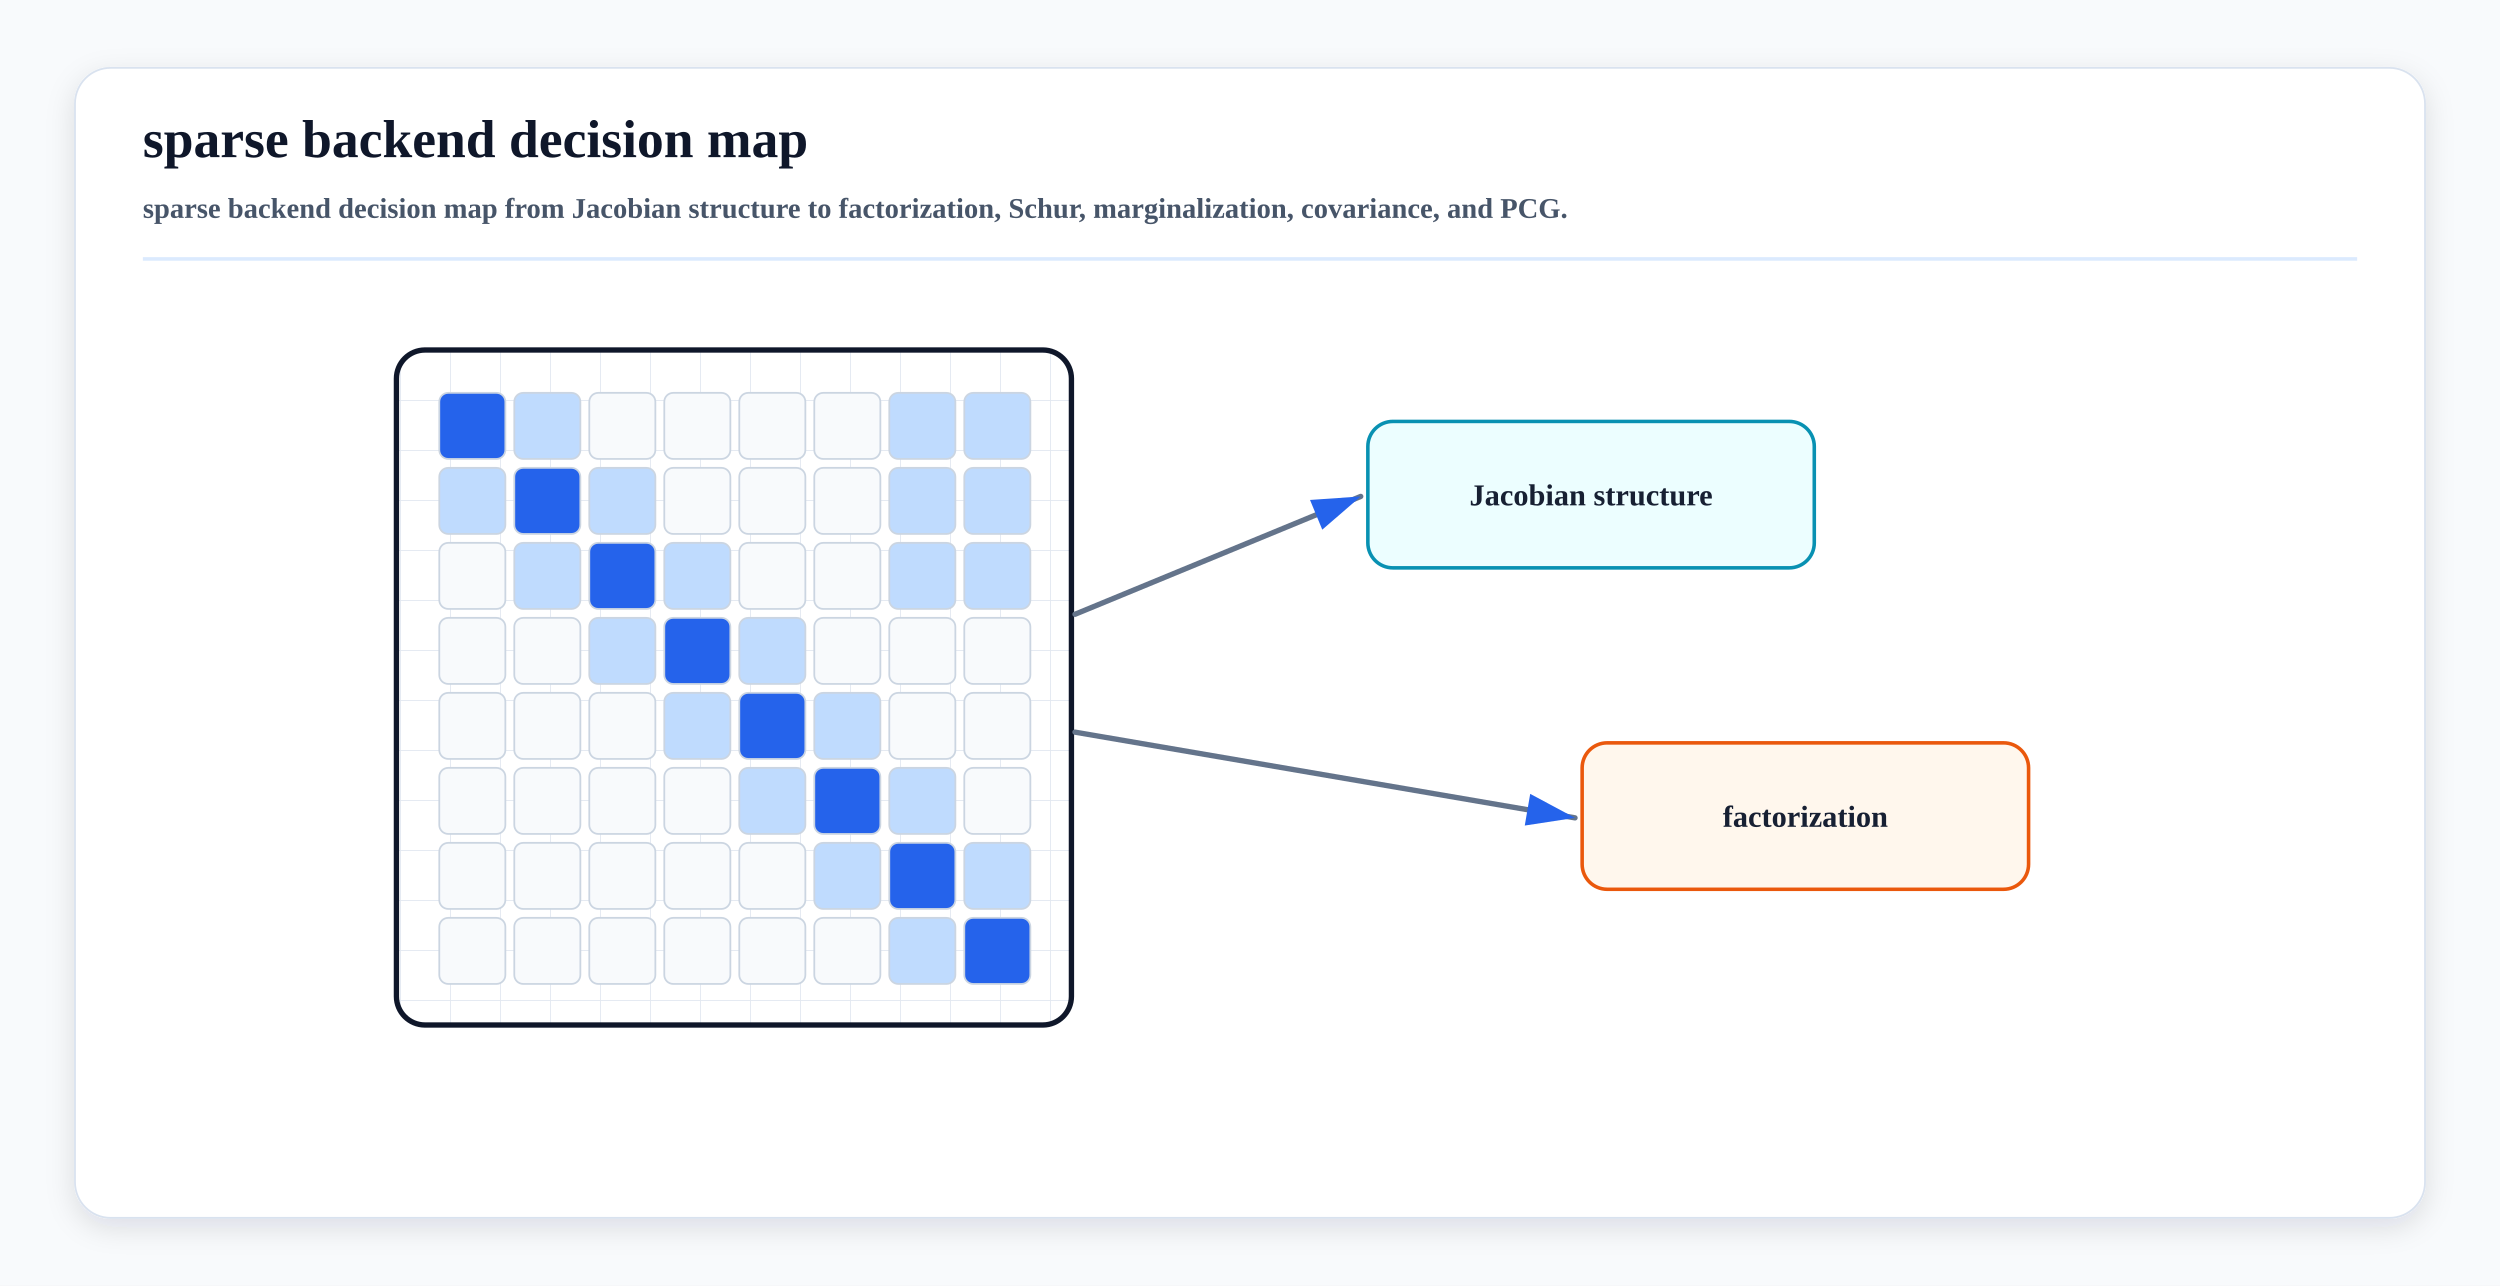
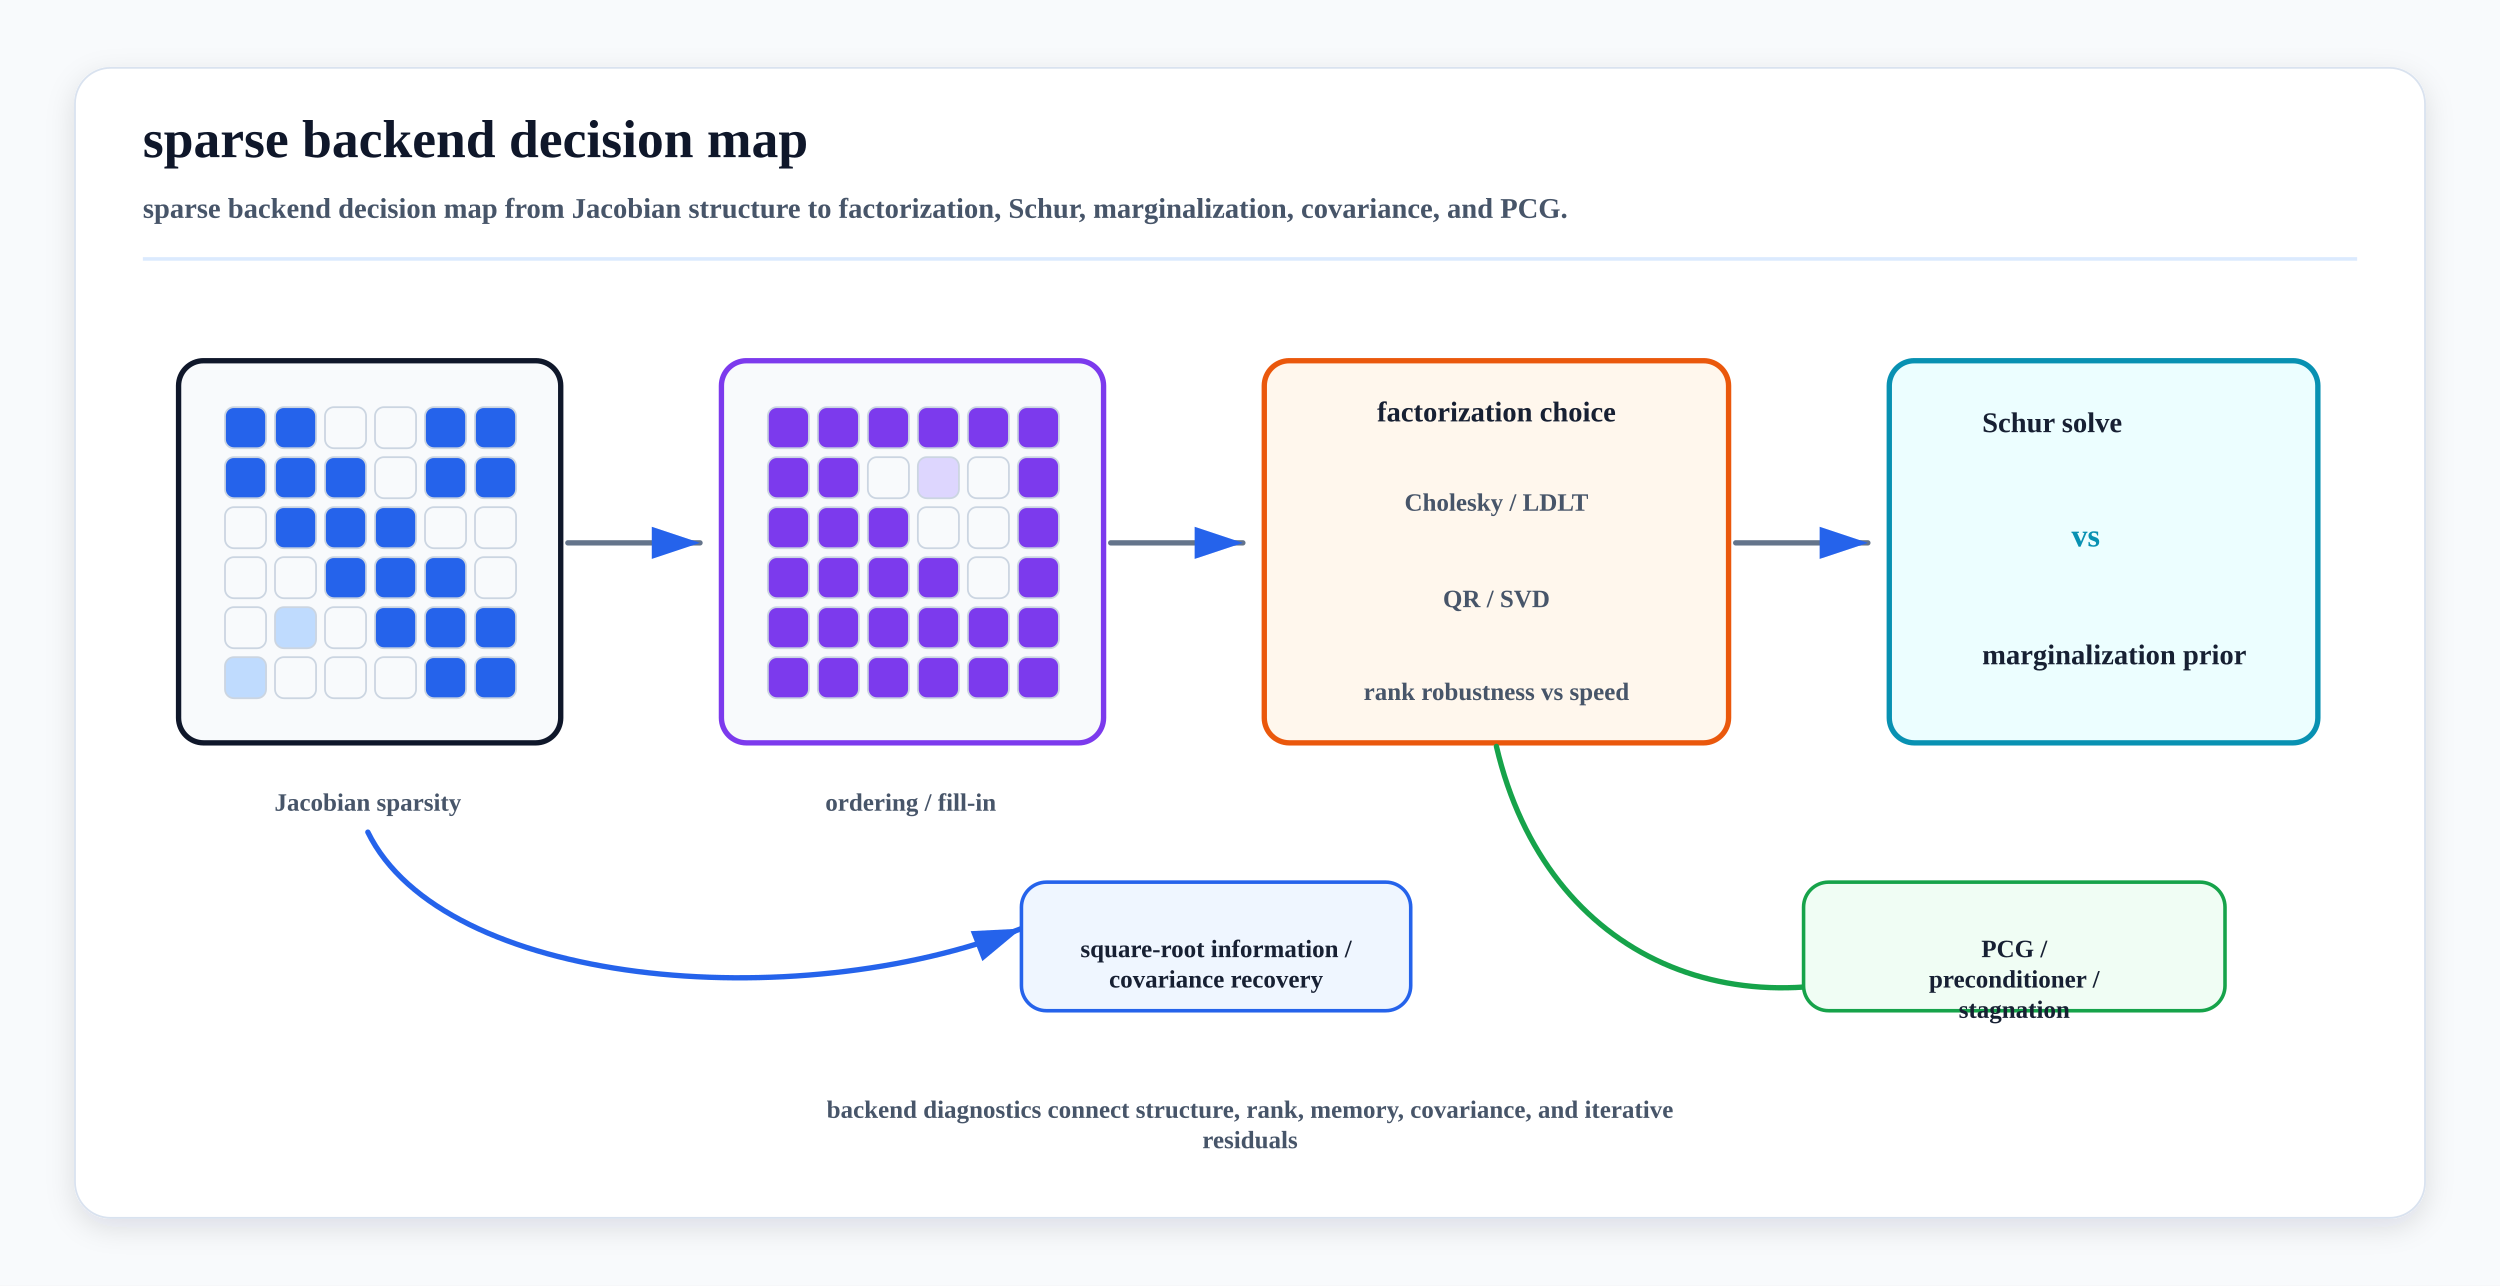
<svg xmlns="http://www.w3.org/2000/svg" width="1400" height="720" viewBox="0 0 1400 720" role="img" aria-labelledby="title desc" data-diagram-kind="matrix-structure">
  <defs>
    <marker id="arrow" markerWidth="12" markerHeight="12" refX="9" refY="3" orient="auto" markerUnits="strokeWidth">
      <path d="M0,0 L0,6 L9,3 z" fill="#2563eb" />
    </marker>
    <filter id="shadow" x="-10%" y="-10%" width="120%" height="120%">
      <feDropShadow dx="0" dy="5" stdDeviation="8" flood-color="#0f172a" flood-opacity="0.12" />
    </filter>
    <pattern id="grid" width="28" height="28" patternUnits="userSpaceOnUse">
      <path d="M28 0H0V28" fill="none" stroke="#e2e8f0" stroke-width="1" />
    </pattern>
  </defs>
  <rect width="1400" height="720" fill="#f8fafc" />
  <rect x="42" y="38" width="1316" height="644" rx="20" fill="#ffffff" stroke="#d9e2ef" filter="url(#shadow)" />
  <text x="80" y="88" font-size="30" font-weight="800" fill="#0f172a">sparse backend decision map</text>
  <text x="80" y="122" font-size="16" font-weight="600" fill="#475569">sparse backend decision map from Jacobian structure to factorization, Schur, marginalization, covariance, and PCG.</text>
  <rect x="80" y="144" width="1240" height="2" fill="#dbeafe" />
-   <rect x="222" y="196" width="378" height="378" rx="16" fill="url(#grid)" stroke="#0f172a" stroke-width="3" />
-   <rect x="246" y="220" width="37" height="37" rx="5" fill="#2563eb" stroke="#cbd5e1" />
-   <rect x="288" y="220" width="37" height="37" rx="5" fill="#bfdbfe" stroke="#cbd5e1" />
-   <rect x="330" y="220" width="37" height="37" rx="5" fill="#f8fafc" stroke="#cbd5e1" />
-   <rect x="372" y="220" width="37" height="37" rx="5" fill="#f8fafc" stroke="#cbd5e1" />
-   <rect x="414" y="220" width="37" height="37" rx="5" fill="#f8fafc" stroke="#cbd5e1" />
-   <rect x="456" y="220" width="37" height="37" rx="5" fill="#f8fafc" stroke="#cbd5e1" />
-   <rect x="498" y="220" width="37" height="37" rx="5" fill="#bfdbfe" stroke="#cbd5e1" />
-   <rect x="540" y="220" width="37" height="37" rx="5" fill="#bfdbfe" stroke="#cbd5e1" />
-   <rect x="246" y="262" width="37" height="37" rx="5" fill="#bfdbfe" stroke="#cbd5e1" />
-   <rect x="288" y="262" width="37" height="37" rx="5" fill="#2563eb" stroke="#cbd5e1" />
-   <rect x="330" y="262" width="37" height="37" rx="5" fill="#bfdbfe" stroke="#cbd5e1" />
-   <rect x="372" y="262" width="37" height="37" rx="5" fill="#f8fafc" stroke="#cbd5e1" />
-   <rect x="414" y="262" width="37" height="37" rx="5" fill="#f8fafc" stroke="#cbd5e1" />
-   <rect x="456" y="262" width="37" height="37" rx="5" fill="#f8fafc" stroke="#cbd5e1" />
-   <rect x="498" y="262" width="37" height="37" rx="5" fill="#bfdbfe" stroke="#cbd5e1" />
-   <rect x="540" y="262" width="37" height="37" rx="5" fill="#bfdbfe" stroke="#cbd5e1" />
-   <rect x="246" y="304" width="37" height="37" rx="5" fill="#f8fafc" stroke="#cbd5e1" />
-   <rect x="288" y="304" width="37" height="37" rx="5" fill="#bfdbfe" stroke="#cbd5e1" />
-   <rect x="330" y="304" width="37" height="37" rx="5" fill="#2563eb" stroke="#cbd5e1" />
-   <rect x="372" y="304" width="37" height="37" rx="5" fill="#bfdbfe" stroke="#cbd5e1" />
-   <rect x="414" y="304" width="37" height="37" rx="5" fill="#f8fafc" stroke="#cbd5e1" />
-   <rect x="456" y="304" width="37" height="37" rx="5" fill="#f8fafc" stroke="#cbd5e1" />
-   <rect x="498" y="304" width="37" height="37" rx="5" fill="#bfdbfe" stroke="#cbd5e1" />
-   <rect x="540" y="304" width="37" height="37" rx="5" fill="#bfdbfe" stroke="#cbd5e1" />
-   <rect x="246" y="346" width="37" height="37" rx="5" fill="#f8fafc" stroke="#cbd5e1" />
-   <rect x="288" y="346" width="37" height="37" rx="5" fill="#f8fafc" stroke="#cbd5e1" />
-   <rect x="330" y="346" width="37" height="37" rx="5" fill="#bfdbfe" stroke="#cbd5e1" />
-   <rect x="372" y="346" width="37" height="37" rx="5" fill="#2563eb" stroke="#cbd5e1" />
-   <rect x="414" y="346" width="37" height="37" rx="5" fill="#bfdbfe" stroke="#cbd5e1" />
-   <rect x="456" y="346" width="37" height="37" rx="5" fill="#f8fafc" stroke="#cbd5e1" />
-   <rect x="498" y="346" width="37" height="37" rx="5" fill="#f8fafc" stroke="#cbd5e1" />
-   <rect x="540" y="346" width="37" height="37" rx="5" fill="#f8fafc" stroke="#cbd5e1" />
-   <rect x="246" y="388" width="37" height="37" rx="5" fill="#f8fafc" stroke="#cbd5e1" />
-   <rect x="288" y="388" width="37" height="37" rx="5" fill="#f8fafc" stroke="#cbd5e1" />
-   <rect x="330" y="388" width="37" height="37" rx="5" fill="#f8fafc" stroke="#cbd5e1" />
-   <rect x="372" y="388" width="37" height="37" rx="5" fill="#bfdbfe" stroke="#cbd5e1" />
-   <rect x="414" y="388" width="37" height="37" rx="5" fill="#2563eb" stroke="#cbd5e1" />
-   <rect x="456" y="388" width="37" height="37" rx="5" fill="#bfdbfe" stroke="#cbd5e1" />
-   <rect x="498" y="388" width="37" height="37" rx="5" fill="#f8fafc" stroke="#cbd5e1" />
-   <rect x="540" y="388" width="37" height="37" rx="5" fill="#f8fafc" stroke="#cbd5e1" />
-   <rect x="246" y="430" width="37" height="37" rx="5" fill="#f8fafc" stroke="#cbd5e1" />
-   <rect x="288" y="430" width="37" height="37" rx="5" fill="#f8fafc" stroke="#cbd5e1" />
-   <rect x="330" y="430" width="37" height="37" rx="5" fill="#f8fafc" stroke="#cbd5e1" />
-   <rect x="372" y="430" width="37" height="37" rx="5" fill="#f8fafc" stroke="#cbd5e1" />
-   <rect x="414" y="430" width="37" height="37" rx="5" fill="#bfdbfe" stroke="#cbd5e1" />
-   <rect x="456" y="430" width="37" height="37" rx="5" fill="#2563eb" stroke="#cbd5e1" />
-   <rect x="498" y="430" width="37" height="37" rx="5" fill="#bfdbfe" stroke="#cbd5e1" />
-   <rect x="540" y="430" width="37" height="37" rx="5" fill="#f8fafc" stroke="#cbd5e1" />
-   <rect x="246" y="472" width="37" height="37" rx="5" fill="#f8fafc" stroke="#cbd5e1" />
-   <rect x="288" y="472" width="37" height="37" rx="5" fill="#f8fafc" stroke="#cbd5e1" />
-   <rect x="330" y="472" width="37" height="37" rx="5" fill="#f8fafc" stroke="#cbd5e1" />
-   <rect x="372" y="472" width="37" height="37" rx="5" fill="#f8fafc" stroke="#cbd5e1" />
-   <rect x="414" y="472" width="37" height="37" rx="5" fill="#f8fafc" stroke="#cbd5e1" />
-   <rect x="456" y="472" width="37" height="37" rx="5" fill="#bfdbfe" stroke="#cbd5e1" />
-   <rect x="498" y="472" width="37" height="37" rx="5" fill="#2563eb" stroke="#cbd5e1" />
-   <rect x="540" y="472" width="37" height="37" rx="5" fill="#bfdbfe" stroke="#cbd5e1" />
-   <rect x="246" y="514" width="37" height="37" rx="5" fill="#f8fafc" stroke="#cbd5e1" />
-   <rect x="288" y="514" width="37" height="37" rx="5" fill="#f8fafc" stroke="#cbd5e1" />
-   <rect x="330" y="514" width="37" height="37" rx="5" fill="#f8fafc" stroke="#cbd5e1" />
-   <rect x="372" y="514" width="37" height="37" rx="5" fill="#f8fafc" stroke="#cbd5e1" />
-   <rect x="414" y="514" width="37" height="37" rx="5" fill="#f8fafc" stroke="#cbd5e1" />
-   <rect x="456" y="514" width="37" height="37" rx="5" fill="#f8fafc" stroke="#cbd5e1" />
-   <rect x="498" y="514" width="37" height="37" rx="5" fill="#bfdbfe" stroke="#cbd5e1" />
-   <rect x="540" y="514" width="37" height="37" rx="5" fill="#2563eb" stroke="#cbd5e1" />
-   <rect x="766" y="236" width="250" height="82" rx="14" fill="#ecfeff" stroke="#0891b2" stroke-width="2" />
-   <text x="891" y="283" text-anchor="middle" font-size="17" font-weight="700" fill="#172033">Jacobian structure</text>
-   <rect x="886" y="416" width="250" height="82" rx="14" fill="#fff7ed" stroke="#ea580c" stroke-width="2" />
-   <text x="1011" y="463" text-anchor="middle" font-size="17" font-weight="700" fill="#172033">factorization</text>
-   <line x1="602" y1="344" x2="762" y2="278" stroke="#64748b" stroke-width="3" stroke-linecap="round" marker-end="url(#arrow)" />
-   <line x1="602" y1="410" x2="882" y2="458" stroke="#64748b" stroke-width="3" stroke-linecap="round" marker-end="url(#arrow)" />
+   <rect x="100" y="202" width="214" height="214" rx="14" fill="#f8fafc" stroke="#0f172a" stroke-width="3" />
+   <rect x="126" y="228" width="23" height="23" rx="5" fill="#2563eb" stroke="#cbd5e1" />
+   <rect x="154" y="228" width="23" height="23" rx="5" fill="#2563eb" stroke="#cbd5e1" />
+   <rect x="182" y="228" width="23" height="23" rx="5" fill="#f8fafc" stroke="#cbd5e1" />
+   <rect x="210" y="228" width="23" height="23" rx="5" fill="#f8fafc" stroke="#cbd5e1" />
+   <rect x="238" y="228" width="23" height="23" rx="5" fill="#2563eb" stroke="#cbd5e1" />
+   <rect x="266" y="228" width="23" height="23" rx="5" fill="#2563eb" stroke="#cbd5e1" />
+   <rect x="126" y="256" width="23" height="23" rx="5" fill="#2563eb" stroke="#cbd5e1" />
+   <rect x="154" y="256" width="23" height="23" rx="5" fill="#2563eb" stroke="#cbd5e1" />
+   <rect x="182" y="256" width="23" height="23" rx="5" fill="#2563eb" stroke="#cbd5e1" />
+   <rect x="210" y="256" width="23" height="23" rx="5" fill="#f8fafc" stroke="#cbd5e1" />
+   <rect x="238" y="256" width="23" height="23" rx="5" fill="#2563eb" stroke="#cbd5e1" />
+   <rect x="266" y="256" width="23" height="23" rx="5" fill="#2563eb" stroke="#cbd5e1" />
+   <rect x="126" y="284" width="23" height="23" rx="5" fill="#f8fafc" stroke="#cbd5e1" />
+   <rect x="154" y="284" width="23" height="23" rx="5" fill="#2563eb" stroke="#cbd5e1" />
+   <rect x="182" y="284" width="23" height="23" rx="5" fill="#2563eb" stroke="#cbd5e1" />
+   <rect x="210" y="284" width="23" height="23" rx="5" fill="#2563eb" stroke="#cbd5e1" />
+   <rect x="238" y="284" width="23" height="23" rx="5" fill="#f8fafc" stroke="#cbd5e1" />
+   <rect x="266" y="284" width="23" height="23" rx="5" fill="#f8fafc" stroke="#cbd5e1" />
+   <rect x="126" y="312" width="23" height="23" rx="5" fill="#f8fafc" stroke="#cbd5e1" />
+   <rect x="154" y="312" width="23" height="23" rx="5" fill="#f8fafc" stroke="#cbd5e1" />
+   <rect x="182" y="312" width="23" height="23" rx="5" fill="#2563eb" stroke="#cbd5e1" />
+   <rect x="210" y="312" width="23" height="23" rx="5" fill="#2563eb" stroke="#cbd5e1" />
+   <rect x="238" y="312" width="23" height="23" rx="5" fill="#2563eb" stroke="#cbd5e1" />
+   <rect x="266" y="312" width="23" height="23" rx="5" fill="#f8fafc" stroke="#cbd5e1" />
+   <rect x="126" y="340" width="23" height="23" rx="5" fill="#f8fafc" stroke="#cbd5e1" />
+   <rect x="154" y="340" width="23" height="23" rx="5" fill="#bfdbfe" stroke="#cbd5e1" />
+   <rect x="182" y="340" width="23" height="23" rx="5" fill="#f8fafc" stroke="#cbd5e1" />
+   <rect x="210" y="340" width="23" height="23" rx="5" fill="#2563eb" stroke="#cbd5e1" />
+   <rect x="238" y="340" width="23" height="23" rx="5" fill="#2563eb" stroke="#cbd5e1" />
+   <rect x="266" y="340" width="23" height="23" rx="5" fill="#2563eb" stroke="#cbd5e1" />
+   <rect x="126" y="368" width="23" height="23" rx="5" fill="#bfdbfe" stroke="#cbd5e1" />
+   <rect x="154" y="368" width="23" height="23" rx="5" fill="#f8fafc" stroke="#cbd5e1" />
+   <rect x="182" y="368" width="23" height="23" rx="5" fill="#f8fafc" stroke="#cbd5e1" />
+   <rect x="210" y="368" width="23" height="23" rx="5" fill="#f8fafc" stroke="#cbd5e1" />
+   <rect x="238" y="368" width="23" height="23" rx="5" fill="#2563eb" stroke="#cbd5e1" />
+   <rect x="266" y="368" width="23" height="23" rx="5" fill="#2563eb" stroke="#cbd5e1" />
+   <text x="206" y="454" text-anchor="middle" font-size="14" font-weight="600" fill="#475569">Jacobian sparsity</text>
+   <line x1="318" y1="304" x2="392" y2="304" stroke="#64748b" stroke-width="3" stroke-linecap="round" marker-end="url(#arrow)" />
+   <rect x="404" y="202" width="214" height="214" rx="14" fill="#f8fafc" stroke="#7c3aed" stroke-width="3" />
+   <rect x="430" y="228" width="23" height="23" rx="5" fill="#7c3aed" stroke="#cbd5e1" />
+   <rect x="458" y="228" width="23" height="23" rx="5" fill="#7c3aed" stroke="#cbd5e1" />
+   <rect x="486" y="228" width="23" height="23" rx="5" fill="#7c3aed" stroke="#cbd5e1" />
+   <rect x="514" y="228" width="23" height="23" rx="5" fill="#7c3aed" stroke="#cbd5e1" />
+   <rect x="542" y="228" width="23" height="23" rx="5" fill="#7c3aed" stroke="#cbd5e1" />
+   <rect x="570" y="228" width="23" height="23" rx="5" fill="#7c3aed" stroke="#cbd5e1" />
+   <rect x="430" y="256" width="23" height="23" rx="5" fill="#7c3aed" stroke="#cbd5e1" />
+   <rect x="458" y="256" width="23" height="23" rx="5" fill="#7c3aed" stroke="#cbd5e1" />
+   <rect x="486" y="256" width="23" height="23" rx="5" fill="#f8fafc" stroke="#cbd5e1" />
+   <rect x="514" y="256" width="23" height="23" rx="5" fill="#ddd6fe" stroke="#cbd5e1" />
+   <rect x="542" y="256" width="23" height="23" rx="5" fill="#f8fafc" stroke="#cbd5e1" />
+   <rect x="570" y="256" width="23" height="23" rx="5" fill="#7c3aed" stroke="#cbd5e1" />
+   <rect x="430" y="284" width="23" height="23" rx="5" fill="#7c3aed" stroke="#cbd5e1" />
+   <rect x="458" y="284" width="23" height="23" rx="5" fill="#7c3aed" stroke="#cbd5e1" />
+   <rect x="486" y="284" width="23" height="23" rx="5" fill="#7c3aed" stroke="#cbd5e1" />
+   <rect x="514" y="284" width="23" height="23" rx="5" fill="#f8fafc" stroke="#cbd5e1" />
+   <rect x="542" y="284" width="23" height="23" rx="5" fill="#f8fafc" stroke="#cbd5e1" />
+   <rect x="570" y="284" width="23" height="23" rx="5" fill="#7c3aed" stroke="#cbd5e1" />
+   <rect x="430" y="312" width="23" height="23" rx="5" fill="#7c3aed" stroke="#cbd5e1" />
+   <rect x="458" y="312" width="23" height="23" rx="5" fill="#7c3aed" stroke="#cbd5e1" />
+   <rect x="486" y="312" width="23" height="23" rx="5" fill="#7c3aed" stroke="#cbd5e1" />
+   <rect x="514" y="312" width="23" height="23" rx="5" fill="#7c3aed" stroke="#cbd5e1" />
+   <rect x="542" y="312" width="23" height="23" rx="5" fill="#f8fafc" stroke="#cbd5e1" />
+   <rect x="570" y="312" width="23" height="23" rx="5" fill="#7c3aed" stroke="#cbd5e1" />
+   <rect x="430" y="340" width="23" height="23" rx="5" fill="#7c3aed" stroke="#cbd5e1" />
+   <rect x="458" y="340" width="23" height="23" rx="5" fill="#7c3aed" stroke="#cbd5e1" />
+   <rect x="486" y="340" width="23" height="23" rx="5" fill="#7c3aed" stroke="#cbd5e1" />
+   <rect x="514" y="340" width="23" height="23" rx="5" fill="#7c3aed" stroke="#cbd5e1" />
+   <rect x="542" y="340" width="23" height="23" rx="5" fill="#7c3aed" stroke="#cbd5e1" />
+   <rect x="570" y="340" width="23" height="23" rx="5" fill="#7c3aed" stroke="#cbd5e1" />
+   <rect x="430" y="368" width="23" height="23" rx="5" fill="#7c3aed" stroke="#cbd5e1" />
+   <rect x="458" y="368" width="23" height="23" rx="5" fill="#7c3aed" stroke="#cbd5e1" />
+   <rect x="486" y="368" width="23" height="23" rx="5" fill="#7c3aed" stroke="#cbd5e1" />
+   <rect x="514" y="368" width="23" height="23" rx="5" fill="#7c3aed" stroke="#cbd5e1" />
+   <rect x="542" y="368" width="23" height="23" rx="5" fill="#7c3aed" stroke="#cbd5e1" />
+   <rect x="570" y="368" width="23" height="23" rx="5" fill="#7c3aed" stroke="#cbd5e1" />
+   <text x="510" y="454" text-anchor="middle" font-size="14" font-weight="600" fill="#475569">ordering / fill-in</text>
+   <line x1="622" y1="304" x2="696" y2="304" stroke="#64748b" stroke-width="3" stroke-linecap="round" marker-end="url(#arrow)" />
+   <rect x="708" y="202" width="260" height="214" rx="14" fill="#fff7ed" stroke="#ea580c" stroke-width="3" />
+   <text x="838" y="236" text-anchor="middle" font-size="16" font-weight="800" fill="#172033">factorization choice</text>
+   <text x="838" y="286" text-anchor="middle" font-size="14" font-weight="600" fill="#475569">Cholesky / LDLT</text>
+   <text x="838" y="340" text-anchor="middle" font-size="14" font-weight="600" fill="#475569">QR / SVD</text>
+   <text x="838" y="392" text-anchor="middle" font-size="14" font-weight="600" fill="#475569">rank robustness vs speed</text>
+   <line x1="972" y1="304" x2="1046" y2="304" stroke="#64748b" stroke-width="3" stroke-linecap="round" marker-end="url(#arrow)" />
+   <rect x="1058" y="202" width="240" height="214" rx="14" fill="#ecfeff" stroke="#0891b2" stroke-width="3" />
+   <text x="1110" y="242" text-anchor="start" font-size="16" font-weight="800" fill="#172033">Schur solve</text>
+   <text x="1168" y="306" text-anchor="middle" font-size="18" font-weight="900" fill="#0891b2">vs</text>
+   <text x="1110" y="372" text-anchor="start" font-size="16" font-weight="800" fill="#172033">marginalization prior</text>
+   <path d="M206 466 C248 552 444 570 572 520" fill="none" stroke="#2563eb" stroke-width="3" stroke-linecap="round" stroke-linejoin="round" marker-end="url(#arrow)" />
+   <rect x="572" y="494" width="218" height="72" rx="14" fill="#eff6ff" stroke="#2563eb" stroke-width="2" />
+   <text x="681" y="536" text-anchor="middle" font-size="14" font-weight="700" fill="#172033">square-root information /</text>
+   <text x="681" y="553" text-anchor="middle" font-size="14" font-weight="700" fill="#172033">covariance recovery</text>
+   <path d="M838 418 C866 538 976 584 1088 532" fill="none" stroke="#16a34a" stroke-width="3" stroke-linecap="round" stroke-linejoin="round" marker-end="url(#arrow)" />
+   <rect x="1010" y="494" width="236" height="72" rx="14" fill="#f0fdf4" stroke="#16a34a" stroke-width="2" />
+   <text x="1128" y="536" text-anchor="middle" font-size="14" font-weight="700" fill="#172033">PCG /</text>
+   <text x="1128" y="553" text-anchor="middle" font-size="14" font-weight="700" fill="#172033">preconditioner /</text>
+   <text x="1128" y="570" text-anchor="middle" font-size="14" font-weight="700" fill="#172033">stagnation</text>
+   <text x="700" y="626" text-anchor="middle" font-size="14" font-weight="600" fill="#475569">backend diagnostics connect structure, rank, memory, covariance, and iterative</text>
+   <text x="700" y="643" text-anchor="middle" font-size="14" font-weight="600" fill="#475569">residuals</text>
</svg>
